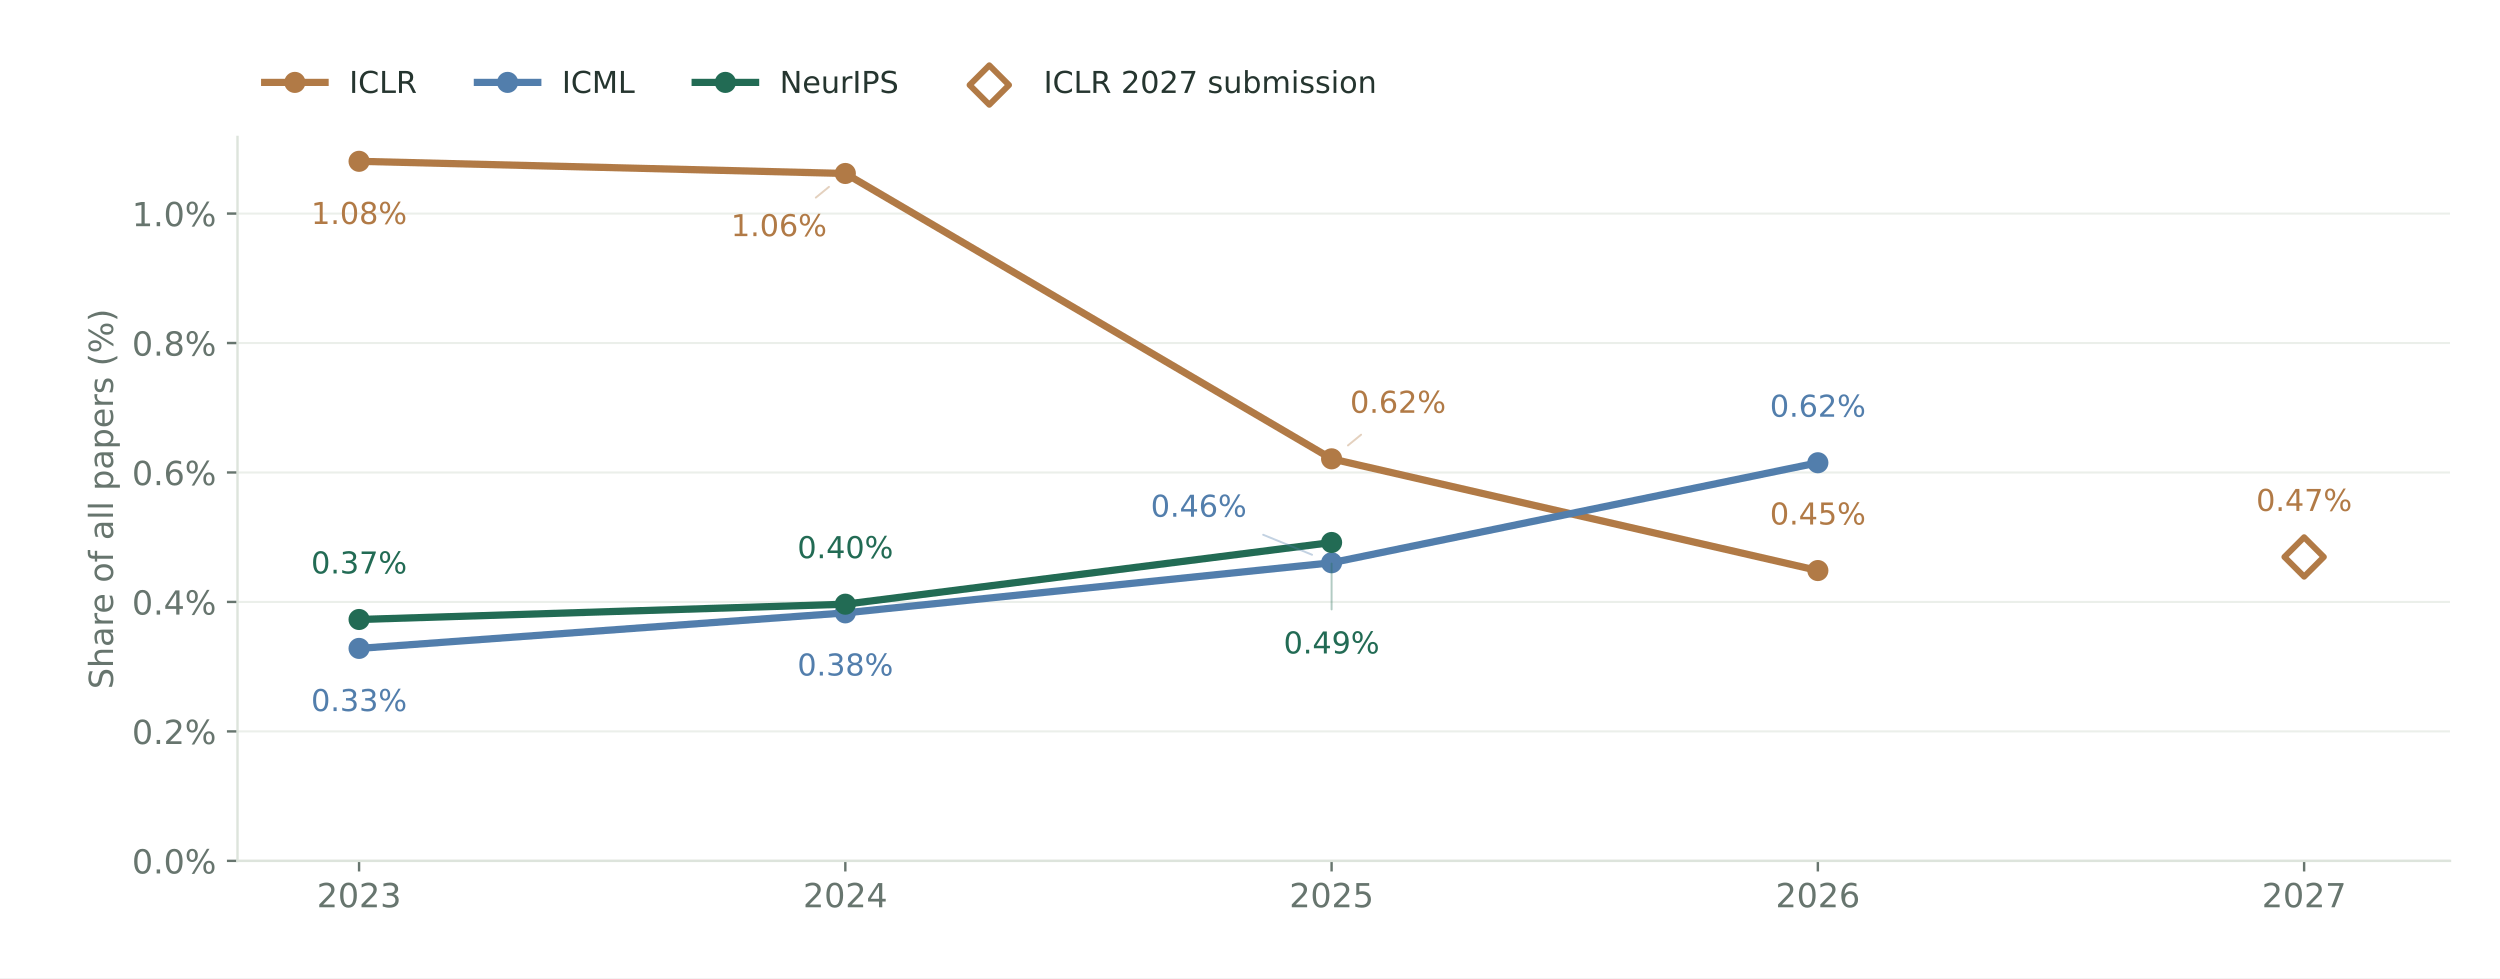
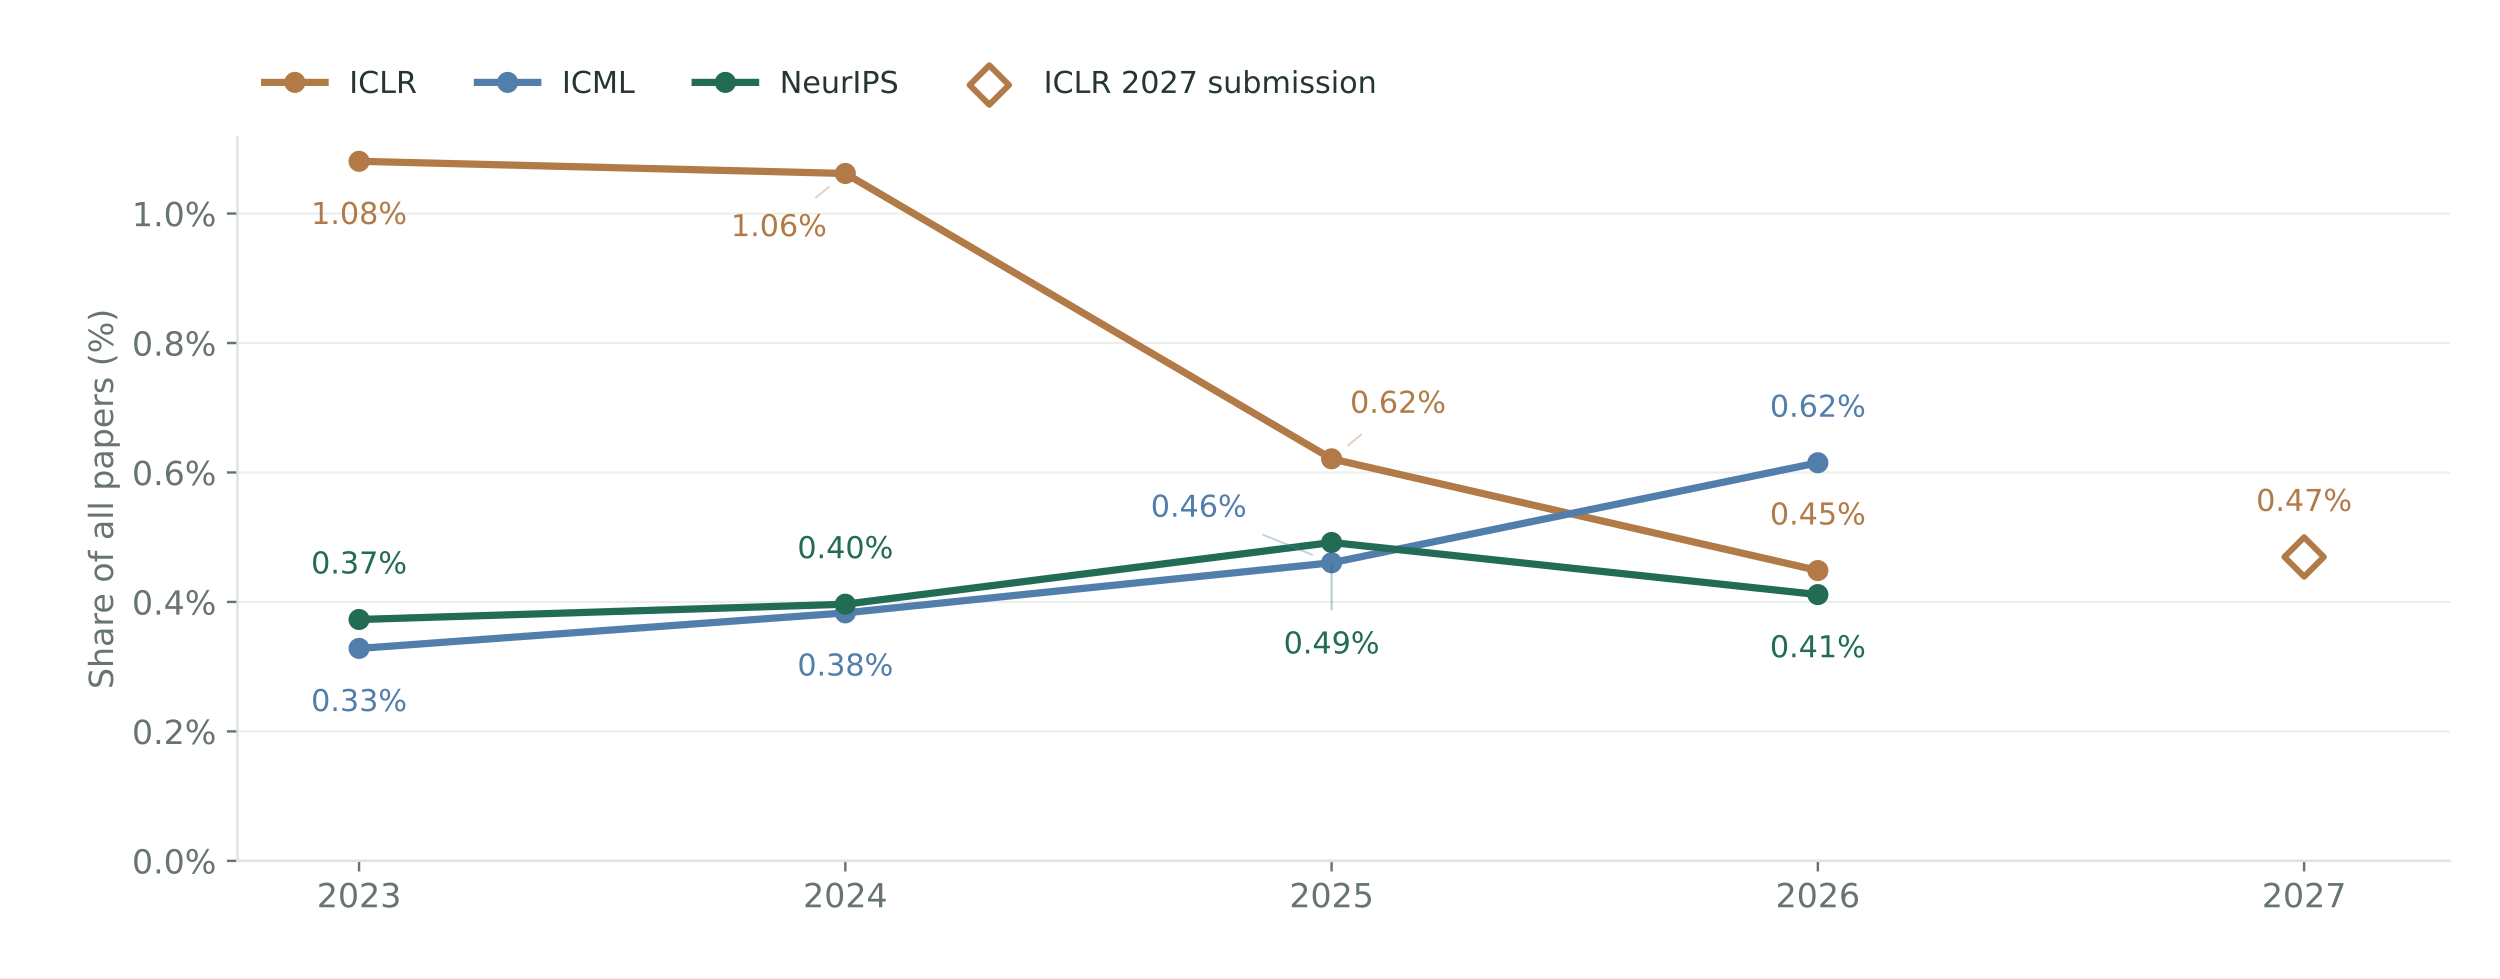
<svg xmlns="http://www.w3.org/2000/svg" xmlns:xlink="http://www.w3.org/1999/xlink" width="828pt" height="324pt" viewBox="0 0 828 324" version="1.1">
  <defs>
    <style type="text/css">*{stroke-linejoin: round; stroke-linecap: butt}</style>
  </defs>
  <g id="figure_1">
    <g id="patch_1">
      <path d="M 0 324  L 828 324  L 828 0  L 0 0  z " style="fill: #ffffff" />
    </g>
    <g id="axes_1">
      <g id="patch_2">
        <path d="M 78.66 285.12  L 811.44 285.12  L 811.44 45.36  L 78.66 45.36  z " style="fill: #ffffff" />
      </g>
      <g id="matplotlib.axis_1">
        <g id="xtick_1">
          <g id="line2d_1">
            <defs>
-               <path id="m51a4f0c9c6" d="M 0 0  L 0 3.5  " style="stroke: #67756e; stroke-width: 0.8" />
+               <path id="m586db5b09d" d="M 0 0  L 0 3.5  " style="stroke: #67756e; stroke-width: 0.8" />
            </defs>
            <g>
-               <use xlink:href="#m51a4f0c9c6" x="118.923" y="285.12" style="fill: #67756e; stroke: #67756e; stroke-width: 0.8" />
+               <use xlink:href="#m586db5b09d" x="118.923" y="285.12" style="fill: #67756e; stroke: #67756e; stroke-width: 0.8" />
            </g>
          </g>
          <g id="text_1">
            <text style="font-size: 11px; font-family: 'DejaVu Sans'; text-anchor: middle; fill: #67756e" x="118.923" y="300.478" transform="rotate(-0 118.9226 300.4783)">2023</text>
          </g>
        </g>
        <g id="xtick_2">
          <g id="line2d_2">
            <g>
-               <use xlink:href="#m51a4f0c9c6" x="279.973" y="285.12" style="fill: #67756e; stroke: #67756e; stroke-width: 0.8" />
+               <use xlink:href="#m586db5b09d" x="279.973" y="285.12" style="fill: #67756e; stroke: #67756e; stroke-width: 0.8" />
            </g>
          </g>
          <g id="text_2">
            <text style="font-size: 11px; font-family: 'DejaVu Sans'; text-anchor: middle; fill: #67756e" x="279.973" y="300.478" transform="rotate(-0 279.9732 300.4783)">2024</text>
          </g>
        </g>
        <g id="xtick_3">
          <g id="line2d_3">
            <g>
-               <use xlink:href="#m51a4f0c9c6" x="441.024" y="285.12" style="fill: #67756e; stroke: #67756e; stroke-width: 0.8" />
+               <use xlink:href="#m586db5b09d" x="441.024" y="285.12" style="fill: #67756e; stroke: #67756e; stroke-width: 0.8" />
            </g>
          </g>
          <g id="text_3">
            <text style="font-size: 11px; font-family: 'DejaVu Sans'; text-anchor: middle; fill: #67756e" x="441.024" y="300.478" transform="rotate(-0 441.0237 300.4783)">2025</text>
          </g>
        </g>
        <g id="xtick_4">
          <g id="line2d_4">
            <g>
-               <use xlink:href="#m51a4f0c9c6" x="602.074" y="285.12" style="fill: #67756e; stroke: #67756e; stroke-width: 0.8" />
+               <use xlink:href="#m586db5b09d" x="602.074" y="285.12" style="fill: #67756e; stroke: #67756e; stroke-width: 0.8" />
            </g>
          </g>
          <g id="text_4">
            <text style="font-size: 11px; font-family: 'DejaVu Sans'; text-anchor: middle; fill: #67756e" x="602.074" y="300.478" transform="rotate(-0 602.0743 300.4783)">2026</text>
          </g>
        </g>
        <g id="xtick_5">
          <g id="line2d_5">
            <g>
-               <use xlink:href="#m51a4f0c9c6" x="763.125" y="285.12" style="fill: #67756e; stroke: #67756e; stroke-width: 0.8" />
+               <use xlink:href="#m586db5b09d" x="763.125" y="285.12" style="fill: #67756e; stroke: #67756e; stroke-width: 0.8" />
            </g>
          </g>
          <g id="text_5">
            <text style="font-size: 11px; font-family: 'DejaVu Sans'; text-anchor: middle; fill: #67756e" x="763.125" y="300.478" transform="rotate(-0 763.1248 300.4783)">2027</text>
          </g>
        </g>
      </g>
      <g id="matplotlib.axis_2">
        <g id="ytick_1">
          <g id="line2d_6">
-             <path d="M 78.66 285.12  L 811.44 285.12  " clip-path="url(#p518802af98)" style="fill: none; stroke: #dde4dc; stroke-opacity: 0.6; stroke-width: 0.7; stroke-linecap: square" />
+             <path d="M 78.66 285.12  L 811.44 285.12  " clip-path="url(#p216319d1ff)" style="fill: none; stroke: #dde4dc; stroke-opacity: 0.6; stroke-width: 0.7; stroke-linecap: square" />
          </g>
          <g id="line2d_7">
            <defs>
-               <path id="mbaf341db28" d="M 0 0  L -3.5 0  " style="stroke: #67756e; stroke-width: 0.8" />
+               <path id="m2492d6eab3" d="M 0 0  L -3.5 0  " style="stroke: #67756e; stroke-width: 0.8" />
            </defs>
            <g>
-               <use xlink:href="#mbaf341db28" x="78.66" y="285.12" style="fill: #67756e; stroke: #67756e; stroke-width: 0.8" />
+               <use xlink:href="#m2492d6eab3" x="78.66" y="285.12" style="fill: #67756e; stroke: #67756e; stroke-width: 0.8" />
            </g>
          </g>
          <g id="text_6">
            <text style="font-size: 11px; font-family: 'DejaVu Sans'; text-anchor: end; fill: #67756e" x="71.66" y="289.299" transform="rotate(-0 71.66 289.2991)">0.0%</text>
          </g>
        </g>
        <g id="ytick_2">
          <g id="line2d_8">
-             <path d="M 78.66 242.243  L 811.44 242.243  " clip-path="url(#p518802af98)" style="fill: none; stroke: #dde4dc; stroke-opacity: 0.6; stroke-width: 0.7; stroke-linecap: square" />
+             <path d="M 78.66 242.243  L 811.44 242.243  " clip-path="url(#p216319d1ff)" style="fill: none; stroke: #dde4dc; stroke-opacity: 0.6; stroke-width: 0.7; stroke-linecap: square" />
          </g>
          <g id="line2d_9">
            <g>
-               <use xlink:href="#mbaf341db28" x="78.66" y="242.243" style="fill: #67756e; stroke: #67756e; stroke-width: 0.8" />
+               <use xlink:href="#m2492d6eab3" x="78.66" y="242.243" style="fill: #67756e; stroke: #67756e; stroke-width: 0.8" />
            </g>
          </g>
          <g id="text_7">
            <text style="font-size: 11px; font-family: 'DejaVu Sans'; text-anchor: end; fill: #67756e" x="71.66" y="246.422" transform="rotate(-0 71.66 246.4222)">0.2%</text>
          </g>
        </g>
        <g id="ytick_3">
          <g id="line2d_10">
-             <path d="M 78.66 199.366  L 811.44 199.366  " clip-path="url(#p518802af98)" style="fill: none; stroke: #dde4dc; stroke-opacity: 0.6; stroke-width: 0.7; stroke-linecap: square" />
+             <path d="M 78.66 199.366  L 811.44 199.366  " clip-path="url(#p216319d1ff)" style="fill: none; stroke: #dde4dc; stroke-opacity: 0.6; stroke-width: 0.7; stroke-linecap: square" />
          </g>
          <g id="line2d_11">
            <g>
-               <use xlink:href="#mbaf341db28" x="78.66" y="199.366" style="fill: #67756e; stroke: #67756e; stroke-width: 0.8" />
+               <use xlink:href="#m2492d6eab3" x="78.66" y="199.366" style="fill: #67756e; stroke: #67756e; stroke-width: 0.8" />
            </g>
          </g>
          <g id="text_8">
            <text style="font-size: 11px; font-family: 'DejaVu Sans'; text-anchor: end; fill: #67756e" x="71.66" y="203.545" transform="rotate(-0 71.66 203.5452)">0.4%</text>
          </g>
        </g>
        <g id="ytick_4">
          <g id="line2d_12">
-             <path d="M 78.66 156.489  L 811.44 156.489  " clip-path="url(#p518802af98)" style="fill: none; stroke: #dde4dc; stroke-opacity: 0.6; stroke-width: 0.7; stroke-linecap: square" />
+             <path d="M 78.66 156.489  L 811.44 156.489  " clip-path="url(#p216319d1ff)" style="fill: none; stroke: #dde4dc; stroke-opacity: 0.6; stroke-width: 0.7; stroke-linecap: square" />
          </g>
          <g id="line2d_13">
            <g>
-               <use xlink:href="#mbaf341db28" x="78.66" y="156.489" style="fill: #67756e; stroke: #67756e; stroke-width: 0.8" />
+               <use xlink:href="#m2492d6eab3" x="78.66" y="156.489" style="fill: #67756e; stroke: #67756e; stroke-width: 0.8" />
            </g>
          </g>
          <g id="text_9">
            <text style="font-size: 11px; font-family: 'DejaVu Sans'; text-anchor: end; fill: #67756e" x="71.66" y="160.668" transform="rotate(-0 71.66 160.6683)">0.6%</text>
          </g>
        </g>
        <g id="ytick_5">
          <g id="line2d_14">
-             <path d="M 78.66 113.612  L 811.44 113.612  " clip-path="url(#p518802af98)" style="fill: none; stroke: #dde4dc; stroke-opacity: 0.6; stroke-width: 0.7; stroke-linecap: square" />
+             <path d="M 78.66 113.612  L 811.44 113.612  " clip-path="url(#p216319d1ff)" style="fill: none; stroke: #dde4dc; stroke-opacity: 0.6; stroke-width: 0.7; stroke-linecap: square" />
          </g>
          <g id="line2d_15">
            <g>
-               <use xlink:href="#mbaf341db28" x="78.66" y="113.612" style="fill: #67756e; stroke: #67756e; stroke-width: 0.8" />
+               <use xlink:href="#m2492d6eab3" x="78.66" y="113.612" style="fill: #67756e; stroke: #67756e; stroke-width: 0.8" />
            </g>
          </g>
          <g id="text_10">
            <text style="font-size: 11px; font-family: 'DejaVu Sans'; text-anchor: end; fill: #67756e" x="71.66" y="117.791" transform="rotate(-0 71.66 117.7913)">0.8%</text>
          </g>
        </g>
        <g id="ytick_6">
          <g id="line2d_16">
-             <path d="M 78.66 70.735  L 811.44 70.735  " clip-path="url(#p518802af98)" style="fill: none; stroke: #dde4dc; stroke-opacity: 0.6; stroke-width: 0.7; stroke-linecap: square" />
+             <path d="M 78.66 70.735  L 811.44 70.735  " clip-path="url(#p216319d1ff)" style="fill: none; stroke: #dde4dc; stroke-opacity: 0.6; stroke-width: 0.7; stroke-linecap: square" />
          </g>
          <g id="line2d_17">
            <g>
-               <use xlink:href="#mbaf341db28" x="78.66" y="70.735" style="fill: #67756e; stroke: #67756e; stroke-width: 0.8" />
+               <use xlink:href="#m2492d6eab3" x="78.66" y="70.735" style="fill: #67756e; stroke: #67756e; stroke-width: 0.8" />
            </g>
          </g>
          <g id="text_11">
            <text style="font-size: 11px; font-family: 'DejaVu Sans'; text-anchor: end; fill: #67756e" x="71.66" y="74.914" transform="rotate(-0 71.66 74.91435)">1.0%</text>
          </g>
        </g>
        <g id="text_12">
          <text style="font-size: 11px; font-family: 'DejaVu Sans'; text-anchor: middle; fill: #67756e" x="37.427" y="165.24" transform="rotate(-90 37.42719 165.24)">Share of all papers (%)</text>
        </g>
      </g>
      <g id="line2d_18">
-         <path d="M 118.923 53.426  L 279.973 57.455  L 441.024 151.962  L 602.074 188.965  " clip-path="url(#p518802af98)" style="fill: none; stroke: #b17a46; stroke-width: 2.4; stroke-linecap: square" />
-         <defs>
-           <path id="m3435efbb59" d="M 0 3  C 0.796 3 1.559 2.684 2.121 2.121  C 2.684 1.559 3 0.796 3 0  C 3 -0.796 2.684 -1.559 2.121 -2.121  C 1.559 -2.684 0.796 -3 0 -3  C -0.796 -3 -1.559 -2.684 -2.121 -2.121  C -2.684 -1.559 -3 -0.796 -3 0  C -3 0.796 -2.684 1.559 -2.121 2.121  C -1.559 2.684 -0.796 3 0 3  z " style="stroke: #b17a46" />
-         </defs>
-         <g clip-path="url(#p518802af98)">
-           <use xlink:href="#m3435efbb59" x="118.923" y="53.426" style="fill: #b17a46; stroke: #b17a46" />
-           <use xlink:href="#m3435efbb59" x="279.973" y="57.455" style="fill: #b17a46; stroke: #b17a46" />
-           <use xlink:href="#m3435efbb59" x="441.024" y="151.962" style="fill: #b17a46; stroke: #b17a46" />
-           <use xlink:href="#m3435efbb59" x="602.074" y="188.965" style="fill: #b17a46; stroke: #b17a46" />
+         <path d="M 118.923 53.426  L 279.973 57.455  L 441.024 151.962  L 602.074 188.965  " clip-path="url(#p216319d1ff)" style="fill: none; stroke: #b17a46; stroke-width: 2.4; stroke-linecap: square" />
+         <defs>
+           <path id="mbbab1e4b7d" d="M 0 3  C 0.796 3 1.559 2.684 2.121 2.121  C 2.684 1.559 3 0.796 3 0  C 3 -0.796 2.684 -1.559 2.121 -2.121  C 1.559 -2.684 0.796 -3 0 -3  C -0.796 -3 -1.559 -2.684 -2.121 -2.121  C -2.684 -1.559 -3 -0.796 -3 0  C -3 0.796 -2.684 1.559 -2.121 2.121  C -1.559 2.684 -0.796 3 0 3  z " style="stroke: #b17a46" />
+         </defs>
+         <g clip-path="url(#p216319d1ff)">
+           <use xlink:href="#mbbab1e4b7d" x="118.923" y="53.426" style="fill: #b17a46; stroke: #b17a46" />
+           <use xlink:href="#mbbab1e4b7d" x="279.973" y="57.455" style="fill: #b17a46; stroke: #b17a46" />
+           <use xlink:href="#mbbab1e4b7d" x="441.024" y="151.962" style="fill: #b17a46; stroke: #b17a46" />
+           <use xlink:href="#mbbab1e4b7d" x="602.074" y="188.965" style="fill: #b17a46; stroke: #b17a46" />
        </g>
      </g>
      <g id="line2d_19">
-         <path d="M 118.923 214.753  L 279.973 202.98  L 441.024 186.386  L 602.074 153.264  " clip-path="url(#p518802af98)" style="fill: none; stroke: #527eac; stroke-width: 2.4; stroke-linecap: square" />
-         <defs>
-           <path id="m495efecf29" d="M 0 3  C 0.796 3 1.559 2.684 2.121 2.121  C 2.684 1.559 3 0.796 3 0  C 3 -0.796 2.684 -1.559 2.121 -2.121  C 1.559 -2.684 0.796 -3 0 -3  C -0.796 -3 -1.559 -2.684 -2.121 -2.121  C -2.684 -1.559 -3 -0.796 -3 0  C -3 0.796 -2.684 1.559 -2.121 2.121  C -1.559 2.684 -0.796 3 0 3  z " style="stroke: #527eac" />
-         </defs>
-         <g clip-path="url(#p518802af98)">
-           <use xlink:href="#m495efecf29" x="118.923" y="214.753" style="fill: #527eac; stroke: #527eac" />
-           <use xlink:href="#m495efecf29" x="279.973" y="202.98" style="fill: #527eac; stroke: #527eac" />
-           <use xlink:href="#m495efecf29" x="441.024" y="186.386" style="fill: #527eac; stroke: #527eac" />
-           <use xlink:href="#m495efecf29" x="602.074" y="153.264" style="fill: #527eac; stroke: #527eac" />
+         <path d="M 118.923 214.753  L 279.973 202.98  L 441.024 186.386  L 602.074 153.264  " clip-path="url(#p216319d1ff)" style="fill: none; stroke: #527eac; stroke-width: 2.4; stroke-linecap: square" />
+         <defs>
+           <path id="mc2c0ba1168" d="M 0 3  C 0.796 3 1.559 2.684 2.121 2.121  C 2.684 1.559 3 0.796 3 0  C 3 -0.796 2.684 -1.559 2.121 -2.121  C 1.559 -2.684 0.796 -3 0 -3  C -0.796 -3 -1.559 -2.684 -2.121 -2.121  C -2.684 -1.559 -3 -0.796 -3 0  C -3 0.796 -2.684 1.559 -2.121 2.121  C -1.559 2.684 -0.796 3 0 3  z " style="stroke: #527eac" />
+         </defs>
+         <g clip-path="url(#p216319d1ff)">
+           <use xlink:href="#mc2c0ba1168" x="118.923" y="214.753" style="fill: #527eac; stroke: #527eac" />
+           <use xlink:href="#mc2c0ba1168" x="279.973" y="202.98" style="fill: #527eac; stroke: #527eac" />
+           <use xlink:href="#mc2c0ba1168" x="441.024" y="186.386" style="fill: #527eac; stroke: #527eac" />
+           <use xlink:href="#mc2c0ba1168" x="602.074" y="153.264" style="fill: #527eac; stroke: #527eac" />
        </g>
      </g>
      <g id="line2d_20">
-         <path d="M 118.923 205.175  L 279.973 200.11  L 441.024 179.672  " clip-path="url(#p518802af98)" style="fill: none; stroke: #226b54; stroke-width: 2.4; stroke-linecap: square" />
-         <defs>
-           <path id="m01f2955cff" d="M 0 3  C 0.796 3 1.559 2.684 2.121 2.121  C 2.684 1.559 3 0.796 3 0  C 3 -0.796 2.684 -1.559 2.121 -2.121  C 1.559 -2.684 0.796 -3 0 -3  C -0.796 -3 -1.559 -2.684 -2.121 -2.121  C -2.684 -1.559 -3 -0.796 -3 0  C -3 0.796 -2.684 1.559 -2.121 2.121  C -1.559 2.684 -0.796 3 0 3  z " style="stroke: #226b54" />
-         </defs>
-         <g clip-path="url(#p518802af98)">
-           <use xlink:href="#m01f2955cff" x="118.923" y="205.175" style="fill: #226b54; stroke: #226b54" />
-           <use xlink:href="#m01f2955cff" x="279.973" y="200.11" style="fill: #226b54; stroke: #226b54" />
-           <use xlink:href="#m01f2955cff" x="441.024" y="179.672" style="fill: #226b54; stroke: #226b54" />
+         <path d="M 118.923 205.175  L 279.973 200.11  L 441.024 179.672  L 602.074 196.929  " clip-path="url(#p216319d1ff)" style="fill: none; stroke: #226b54; stroke-width: 2.4; stroke-linecap: square" />
+         <defs>
+           <path id="m3e62a475e4" d="M 0 3  C 0.796 3 1.559 2.684 2.121 2.121  C 2.684 1.559 3 0.796 3 0  C 3 -0.796 2.684 -1.559 2.121 -2.121  C 1.559 -2.684 0.796 -3 0 -3  C -0.796 -3 -1.559 -2.684 -2.121 -2.121  C -2.684 -1.559 -3 -0.796 -3 0  C -3 0.796 -2.684 1.559 -2.121 2.121  C -1.559 2.684 -0.796 3 0 3  z " style="stroke: #226b54" />
+         </defs>
+         <g clip-path="url(#p216319d1ff)">
+           <use xlink:href="#m3e62a475e4" x="118.923" y="205.175" style="fill: #226b54; stroke: #226b54" />
+           <use xlink:href="#m3e62a475e4" x="279.973" y="200.11" style="fill: #226b54; stroke: #226b54" />
+           <use xlink:href="#m3e62a475e4" x="441.024" y="179.672" style="fill: #226b54; stroke: #226b54" />
+           <use xlink:href="#m3e62a475e4" x="602.074" y="196.929" style="fill: #226b54; stroke: #226b54" />
        </g>
      </g>
      <g id="patch_3">
        <path d="M 78.66 285.12  L 78.66 45.36  " style="fill: none; stroke: #dde4dc; stroke-width: 0.8; stroke-linejoin: miter; stroke-linecap: square" />
      </g>
      <g id="patch_4">
        <path d="M 78.66 285.12  L 811.44 285.12  " style="fill: none; stroke: #dde4dc; stroke-width: 0.8; stroke-linejoin: miter; stroke-linecap: square" />
      </g>
      <g id="PathCollection_1">
        <defs>
-           <path id="m7f9abe9dc1" d="M -0 6.519  L 6.519 0  L 0 -6.519  L -6.519 -0  z " style="stroke: #b17a46; stroke-width: 2" />
-         </defs>
-         <g clip-path="url(#p518802af98)">
-           <use xlink:href="#m7f9abe9dc1" x="763.125" y="184.465" style="fill: #ffffff; stroke: #b17a46; stroke-width: 2" />
+           <path id="m7f1b2c806b" d="M -0 6.519  L 6.519 0  L 0 -6.519  L -6.519 -0  z " style="stroke: #b17a46; stroke-width: 2" />
+         </defs>
+         <g clip-path="url(#p216319d1ff)">
+           <use xlink:href="#m7f1b2c806b" x="763.125" y="184.465" style="fill: #ffffff; stroke: #b17a46; stroke-width: 2" />
        </g>
      </g>
      <g id="text_13">
        <text style="font-size: 10px; font-family: 'DejaVu Sans'; text-anchor: middle; fill: #b17a46" x="118.923" y="74.186" transform="rotate(-0 118.9226 74.18571)">1.08%</text>
      </g>
      <g id="text_14">
        <text style="font-size: 10px; font-family: 'DejaVu Sans'; text-anchor: middle; fill: #226b54" x="118.923" y="189.935" transform="rotate(-0 118.9226 189.9348)">0.37%</text>
      </g>
      <g id="text_15">
        <text style="font-size: 10px; font-family: 'DejaVu Sans'; text-anchor: middle; fill: #527eac" x="118.923" y="235.512" transform="rotate(-0 118.9226 235.5124)">0.33%</text>
      </g>
      <g id="patch_5">
        <path d="M 270.206 65.446  Q 272.38 63.668 274.553 61.889  " style="fill: none; opacity: 0.35; stroke: #b17a46; stroke-width: 0.65; stroke-linecap: round" />
      </g>
      <g id="text_16">
        <text style="font-size: 10px; font-family: 'DejaVu Sans'; text-anchor: middle; fill: #b17a46" x="257.973" y="78.214" transform="rotate(-0 257.9732 78.21412)">1.06%</text>
      </g>
      <g id="text_17">
        <text style="font-size: 10px; font-family: 'DejaVu Sans'; text-anchor: middle; fill: #226b54" x="279.973" y="184.869" transform="rotate(-0 279.9732 184.8693)">0.40%</text>
      </g>
      <g id="text_18">
        <text style="font-size: 10px; font-family: 'DejaVu Sans'; text-anchor: middle; fill: #527eac" x="279.973" y="223.74" transform="rotate(-0 279.9732 223.7396)">0.38%</text>
      </g>
      <g id="patch_6">
        <path d="M 450.791 143.971  Q 448.617 145.749 446.444 147.527  " style="fill: none; opacity: 0.35; stroke: #b17a46; stroke-width: 0.65; stroke-linecap: round" />
      </g>
      <g id="text_19">
        <text style="font-size: 10px; font-family: 'DejaVu Sans'; text-anchor: middle; fill: #b17a46" x="463.024" y="136.721" transform="rotate(-0 463.0237 136.7211)">0.62%</text>
      </g>
      <g id="patch_7">
        <path d="M 441.024 201.839  Q 441.024 194.255 441.024 186.672  " style="fill: none; opacity: 0.35; stroke: #226b54; stroke-width: 0.65; stroke-linecap: round" />
      </g>
      <g id="text_20">
        <text style="font-size: 10px; font-family: 'DejaVu Sans'; text-anchor: middle; fill: #226b54" x="441.024" y="216.431" transform="rotate(-0 441.0237 216.4309)">0.49%</text>
      </g>
      <g id="patch_8">
        <path d="M 418.367 177.117  Q 426.455 180.426 434.544 183.735  " style="fill: none; opacity: 0.35; stroke: #527eac; stroke-width: 0.65; stroke-linecap: round" />
      </g>
      <g id="text_21">
        <text style="font-size: 10px; font-family: 'DejaVu Sans'; text-anchor: middle; fill: #527eac" x="397.024" y="171.145" transform="rotate(-0 397.0237 171.1452)">0.46%</text>
      </g>
      <g id="text_22">
        <text style="font-size: 10px; font-family: 'DejaVu Sans'; text-anchor: middle; fill: #527eac" x="602.074" y="138.023" transform="rotate(-0 602.0743 138.0231)">0.62%</text>
      </g>
      <g id="text_23">
        <text style="font-size: 10px; font-family: 'DejaVu Sans'; text-anchor: middle; fill: #b17a46" x="602.074" y="173.725" transform="rotate(-0 602.0743 173.7247)">0.45%</text>
      </g>
      <g id="text_24">
+         <text style="font-size: 10px; font-family: 'DejaVu Sans'; text-anchor: middle; fill: #226b54" x="602.074" y="217.688" transform="rotate(-0 602.0743 217.6882)">0.41%</text>
+       </g>
+       <g id="text_25">
        <text style="font-size: 10px; font-family: 'DejaVu Sans'; text-anchor: middle; fill: #b17a46" x="763.125" y="169.224" transform="rotate(-0 763.1248 169.2245)">0.47%</text>
      </g>
      <g id="legend_1">
        <g id="line2d_21">
          <path d="M 87.66 27.29  L 97.66 27.29  L 107.66 27.29  " style="fill: none; stroke: #b17a46; stroke-width: 2.4; stroke-linecap: square" />
          <g>
-             <use xlink:href="#m3435efbb59" x="97.66" y="27.29" style="fill: #b17a46; stroke: #b17a46" />
-           </g>
-         </g>
-         <g id="text_25">
+             <use xlink:href="#mbbab1e4b7d" x="97.66" y="27.29" style="fill: #b17a46; stroke: #b17a46" />
+           </g>
+         </g>
+         <g id="text_26">
          <text style="font-size: 10px; font-family: 'DejaVu Sans'; text-anchor: start; fill: #25352f" x="115.66" y="30.79" transform="rotate(-0 115.66 30.78964)">ICLR</text>
        </g>
        <g id="line2d_22">
          <path d="M 158.113 27.29  L 168.113 27.29  L 178.113 27.29  " style="fill: none; stroke: #527eac; stroke-width: 2.4; stroke-linecap: square" />
          <g>
-             <use xlink:href="#m495efecf29" x="168.113" y="27.29" style="fill: #527eac; stroke: #527eac" />
-           </g>
-         </g>
-         <g id="text_26">
+             <use xlink:href="#mc2c0ba1168" x="168.113" y="27.29" style="fill: #527eac; stroke: #527eac" />
+           </g>
+         </g>
+         <g id="text_27">
          <text style="font-size: 10px; font-family: 'DejaVu Sans'; text-anchor: start; fill: #25352f" x="186.113" y="30.79" transform="rotate(-0 186.1131 30.78964)">ICML</text>
        </g>
        <g id="line2d_23">
          <path d="M 230.246 27.29  L 240.246 27.29  L 250.246 27.29  " style="fill: none; stroke: #226b54; stroke-width: 2.4; stroke-linecap: square" />
          <g>
-             <use xlink:href="#m01f2955cff" x="240.246" y="27.29" style="fill: #226b54; stroke: #226b54" />
-           </g>
-         </g>
-         <g id="text_27">
+             <use xlink:href="#m3e62a475e4" x="240.246" y="27.29" style="fill: #226b54; stroke: #226b54" />
+           </g>
+         </g>
+         <g id="text_28">
          <text style="font-size: 10px; font-family: 'DejaVu Sans'; text-anchor: start; fill: #25352f" x="258.246" y="30.79" transform="rotate(-0 258.2459 30.78964)">NeurIPS</text>
        </g>
        <g id="PathCollection_2">
          <g>
-             <use xlink:href="#m7f9abe9dc1" x="327.657" y="28.165" style="fill: #ffffff; stroke: #b17a46; stroke-width: 2" />
-           </g>
-         </g>
-         <g id="text_28">
+             <use xlink:href="#m7f1b2c806b" x="327.657" y="28.165" style="fill: #ffffff; stroke: #b17a46; stroke-width: 2" />
+           </g>
+         </g>
+         <g id="text_29">
          <text style="font-size: 10px; font-family: 'DejaVu Sans'; text-anchor: start; fill: #25352f" x="345.657" y="30.79" transform="rotate(-0 345.6569 30.78964)">ICLR 2027 submission</text>
        </g>
      </g>
    </g>
  </g>
  <defs>
-     <clipPath id="p518802af98">
+     <clipPath id="p216319d1ff">
      <rect x="78.66" y="45.36" width="732.78" height="239.76" />
    </clipPath>
  </defs>
</svg>
